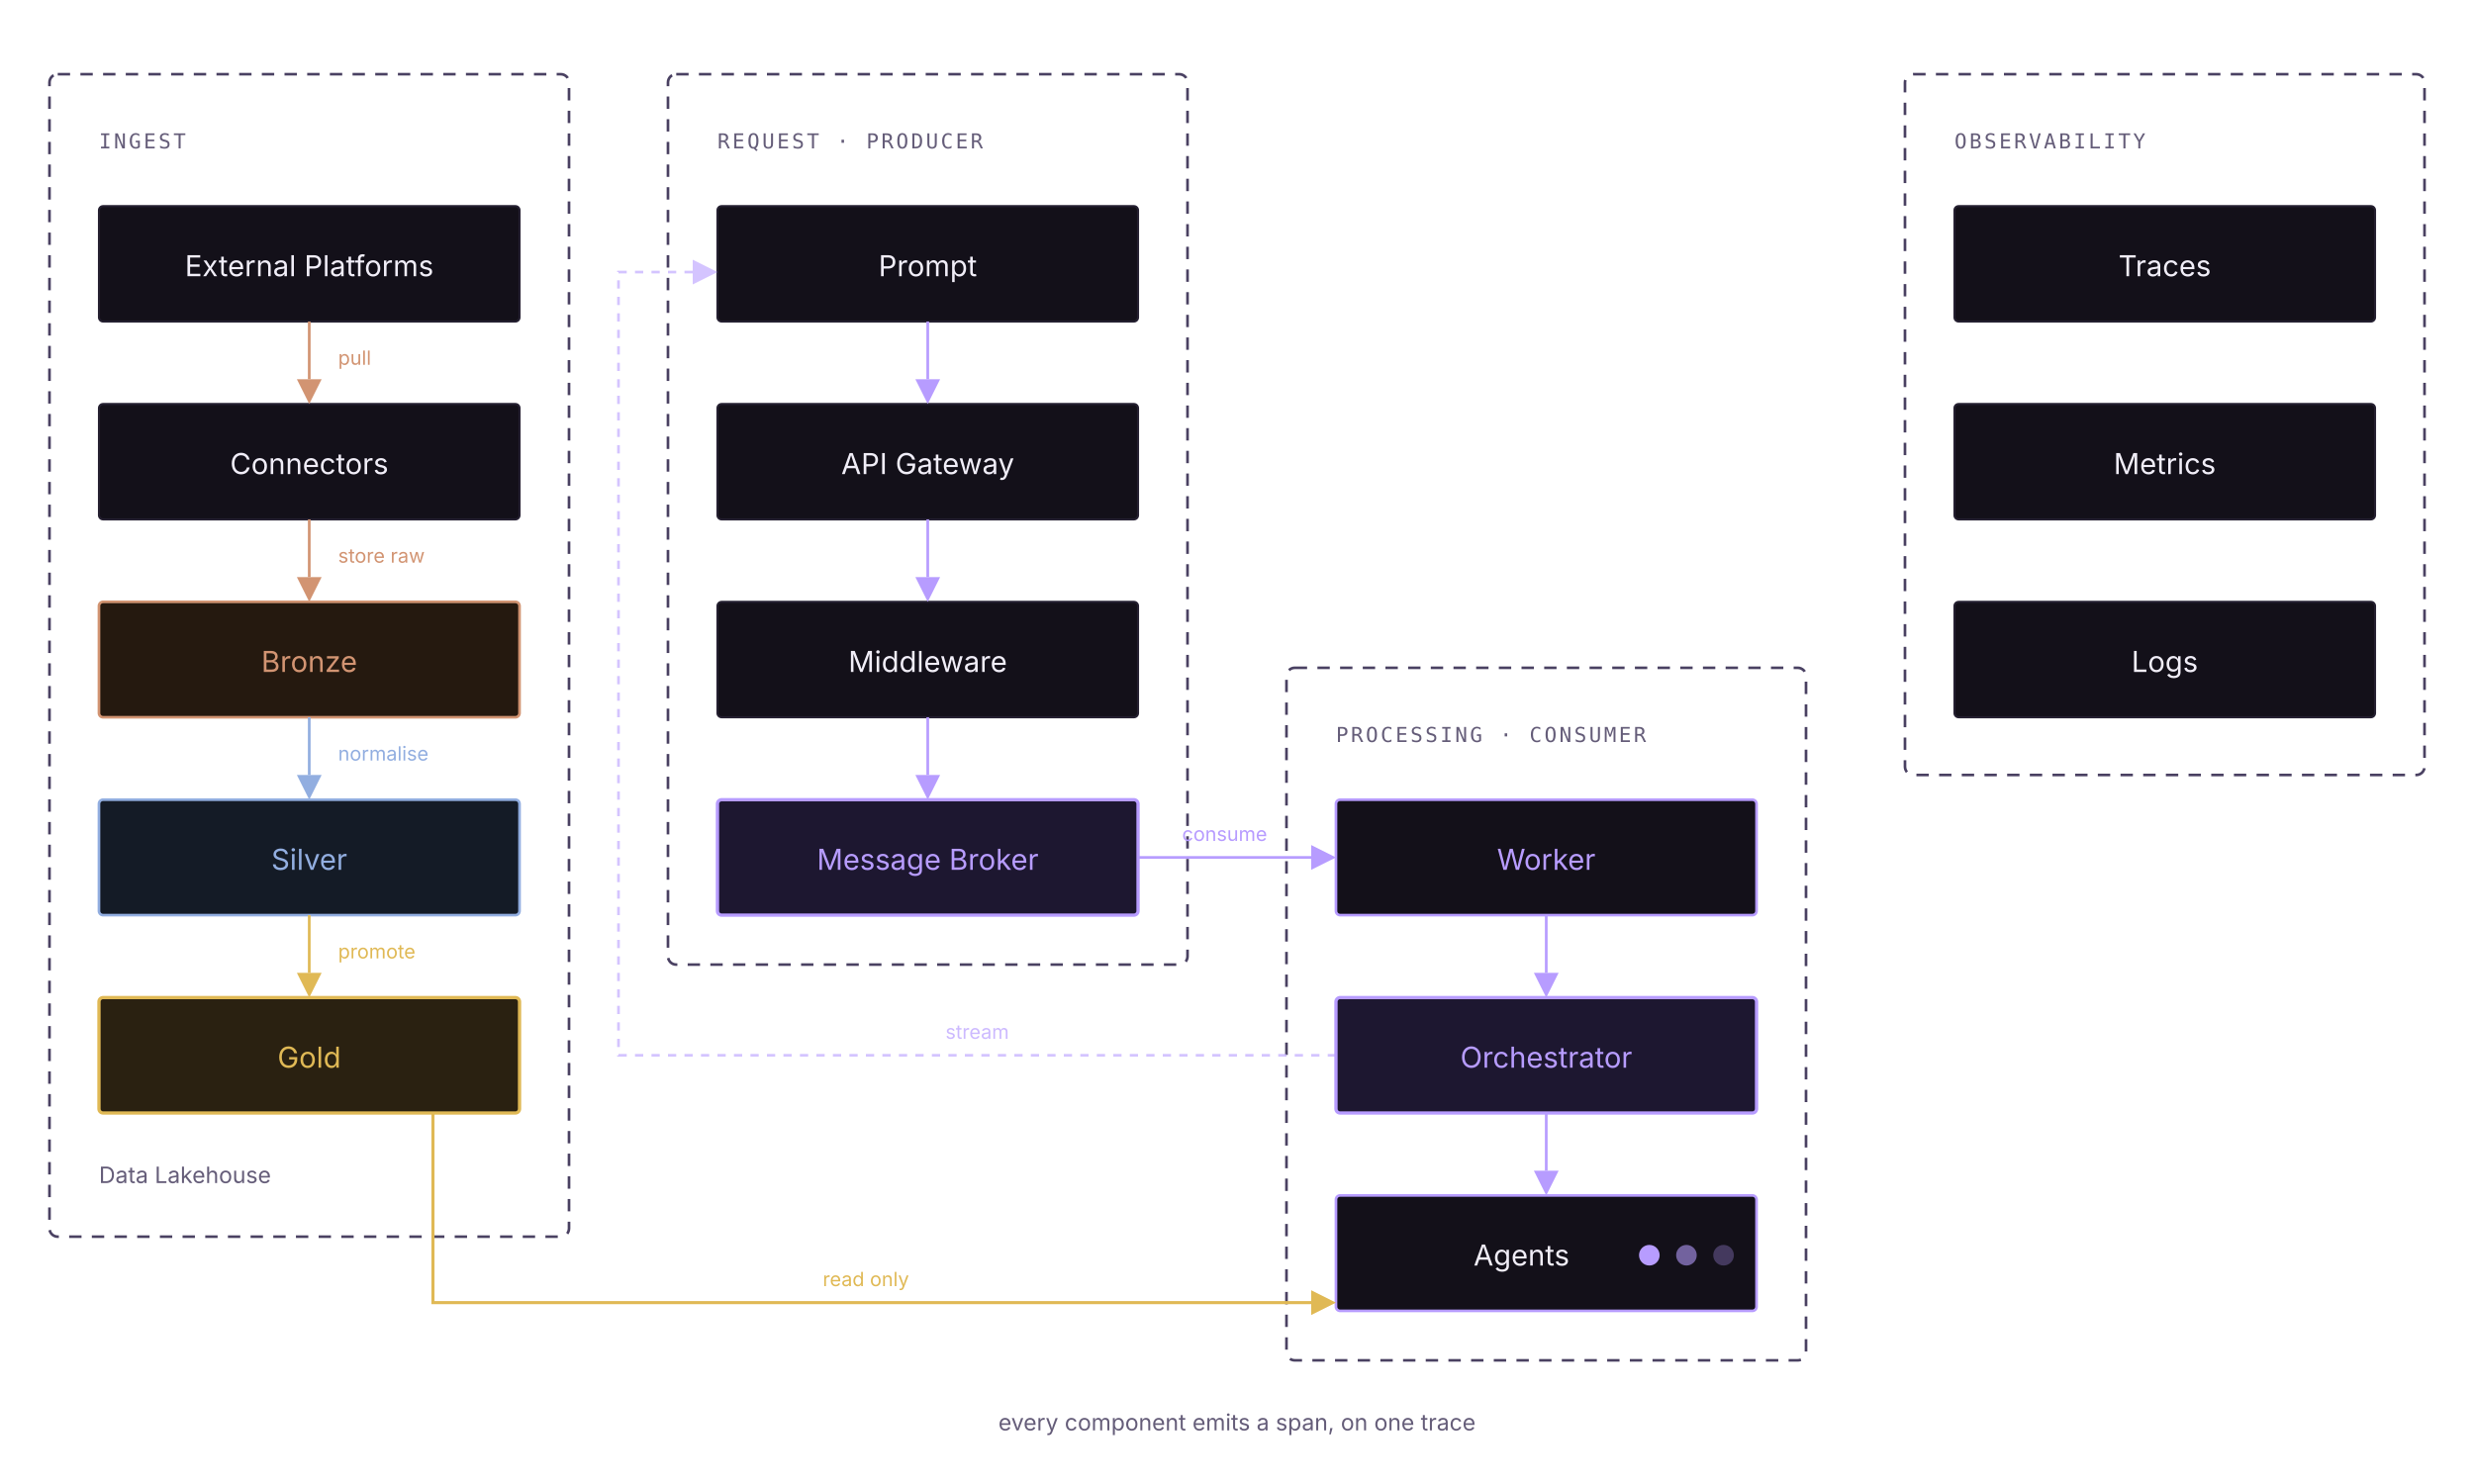
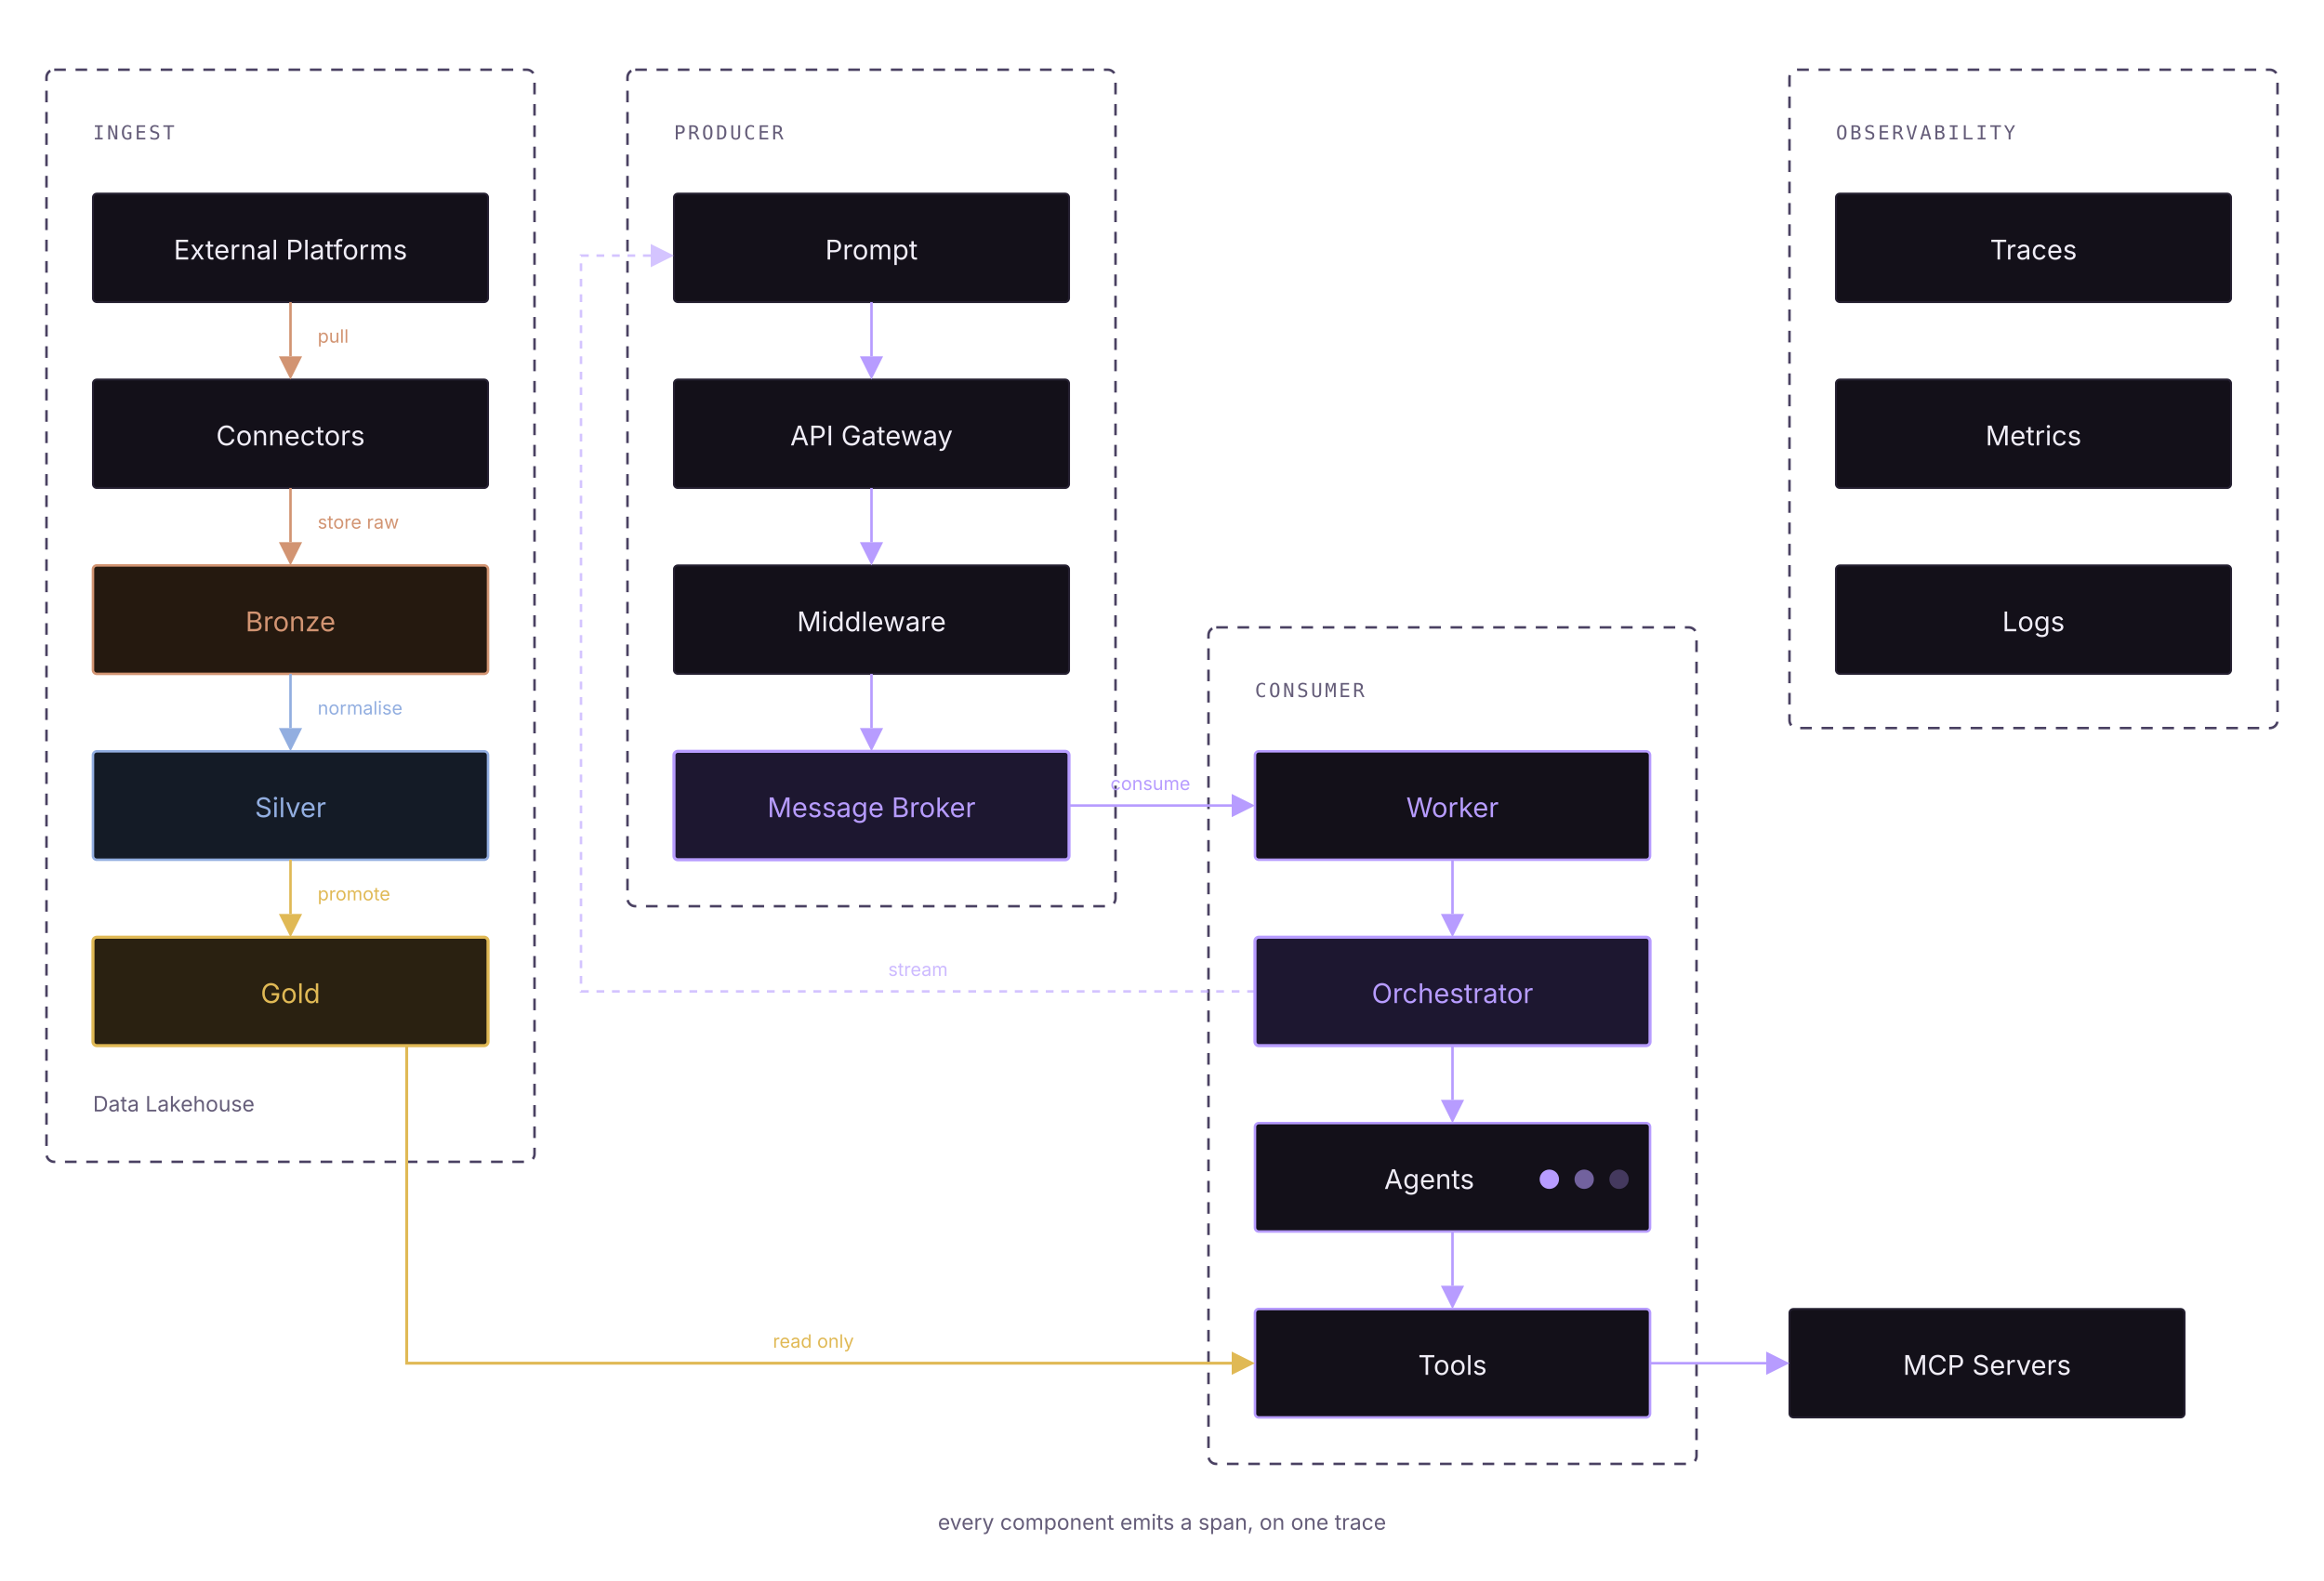
- <svg xmlns="http://www.w3.org/2000/svg" viewBox="0 0 1200 720" width="1200" height="720" role="img" aria-label="Mycel at a glance, in four columns. Ingest: a scheduler drives connectors that pull each external platform into a bronze, silver and gold data lakehouse. Request: a prompt goes through the API gateway and its middleware, which publishes a job to the message broker and returns an id. Processing: a consumer picks the job up, an orchestrator delegates to specialist agents, and the agents read gold. The answer streams back to the client. Observability: traces, metrics and logs.">
+ <svg xmlns="http://www.w3.org/2000/svg" viewBox="0 0 1200 816" width="1200" height="816" role="img" aria-label="Mycel at a glance, in four columns. Ingest: a scheduler drives connectors that pull each external platform into a bronze, silver and gold data lakehouse. Request: a prompt goes through the API gateway and its middleware, which publishes a job to the message broker and returns an id. Processing: a consumer picks the job up, an orchestrator delegates to specialist agents, and the agents read gold. The answer streams back to the client. Observability: traces, metrics and logs.">
  <g font-family="ui-sans-serif, system-ui, -apple-system, sans-serif">
    <rect x="24" y="36" width="252" height="564" rx="4" fill="none" stroke="#4a4162" stroke-width="1.3" stroke-dasharray="6 5" />
    <text x="48" y="72" font-family="ui-monospace, SFMono-Regular, Menlo, monospace" font-size="10" letter-spacing="1.2" fill="#655d79">INGEST</text>
    <rect x="48" y="100" width="204" height="56" rx="2" fill="#131019" stroke="#241f30" />
    <text x="150" y="134" font-size="14" fill="#f0edf7" text-anchor="middle">External Platforms</text>
    <rect x="48" y="196" width="204" height="56" rx="2" fill="#131019" stroke="#241f30" />
    <text x="150" y="230" font-size="14" fill="#f0edf7" text-anchor="middle">Connectors</text>
    <rect x="48" y="292" width="204" height="56" rx="2" fill="#25190f" stroke="#d29472" stroke-width="1.3" />
    <text x="150" y="326" font-size="14" fill="#d29472" text-anchor="middle">Bronze</text>
    <rect x="48" y="388" width="204" height="56" rx="2" fill="#141b26" stroke="#92aee0" stroke-width="1.3" />
    <text x="150" y="422" font-size="14" fill="#92aee0" text-anchor="middle">Silver</text>
    <rect x="48" y="484" width="204" height="56" rx="2" fill="#2a2111" stroke="#e0b955" stroke-width="1.6" />
    <text x="150" y="518" font-size="14" fill="#e0b955" text-anchor="middle">Gold</text>
    <text x="48" y="574" font-size="11" fill="#655d79">Data Lakehouse</text>
    <rect x="324" y="36" width="252" height="432" rx="4" fill="none" stroke="#4a4162" stroke-width="1.3" stroke-dasharray="6 5" />
-     <text x="348" y="72" font-family="ui-monospace, SFMono-Regular, Menlo, monospace" font-size="10" letter-spacing="1.2" fill="#655d79">REQUEST · PRODUCER</text>
+     <text x="348" y="72" font-family="ui-monospace, SFMono-Regular, Menlo, monospace" font-size="10" letter-spacing="1.2" fill="#655d79">PRODUCER</text>
    <rect x="348" y="100" width="204" height="56" rx="2" fill="#131019" stroke="#241f30" />
    <text x="450" y="134" font-size="14" fill="#f0edf7" text-anchor="middle">Prompt</text>
    <rect x="348" y="196" width="204" height="56" rx="2" fill="#131019" stroke="#241f30" />
    <text x="450" y="230" font-size="14" fill="#f0edf7" text-anchor="middle">API Gateway</text>
    <rect x="348" y="292" width="204" height="56" rx="2" fill="#131019" stroke="#241f30" />
    <text x="450" y="326" font-size="14" fill="#f0edf7" text-anchor="middle">Middleware</text>
    <rect x="348" y="388" width="204" height="56" rx="2" fill="#1d1730" stroke="#b79cff" stroke-width="1.6" />
    <text x="450" y="422" font-size="14" fill="#b79cff" text-anchor="middle">Message Broker</text>
-     <rect x="624" y="324" width="252" height="336" rx="4" fill="none" stroke="#4a4162" stroke-width="1.3" stroke-dasharray="6 5" />
-     <text x="648" y="360" font-family="ui-monospace, SFMono-Regular, Menlo, monospace" font-size="10" letter-spacing="1.2" fill="#655d79">PROCESSING · CONSUMER</text>
+     <rect x="624" y="324" width="252" height="432" rx="4" fill="none" stroke="#4a4162" stroke-width="1.3" stroke-dasharray="6 5" />
+     <text x="648" y="360" font-family="ui-monospace, SFMono-Regular, Menlo, monospace" font-size="10" letter-spacing="1.2" fill="#655d79">CONSUMER</text>
    <rect x="648" y="388" width="204" height="56" rx="2" fill="#131019" stroke="#b79cff" stroke-width="1.3" />
    <text x="750" y="422" font-size="14" fill="#b79cff" text-anchor="middle">Worker</text>
    <rect x="648" y="484" width="204" height="56" rx="2" fill="#1d1730" stroke="#b79cff" stroke-width="1.6" />
    <text x="750" y="518" font-size="14" fill="#b79cff" text-anchor="middle">Orchestrator</text>
    <rect x="648" y="580" width="204" height="56" rx="2" fill="#131019" stroke="#b79cff" stroke-width="1.3" />
    <text x="738" y="614" font-size="14" fill="#f0edf7" text-anchor="middle">Agents</text>
    <g fill="#b79cff">
      <circle cx="800" cy="609" r="5" />
      <circle cx="818" cy="609" r="5" opacity="0.58" />
      <circle cx="836" cy="609" r="5" opacity="0.3" />
    </g>
+     <rect x="648" y="676" width="204" height="56" rx="2" fill="#131019" stroke="#b79cff" stroke-width="1.3" />
+     <text x="750" y="710" font-size="14" fill="#f0edf7" text-anchor="middle">Tools</text>
+     <rect x="924" y="676" width="204" height="56" rx="2" fill="#131019" stroke="#241f30" />
+     <text x="1026" y="710" font-size="14" fill="#f0edf7" text-anchor="middle">MCP Servers</text>
    <rect x="924" y="36" width="252" height="340" rx="4" fill="none" stroke="#4a4162" stroke-width="1.3" stroke-dasharray="6 5" />
    <text x="948" y="72" font-family="ui-monospace, SFMono-Regular, Menlo, monospace" font-size="10" letter-spacing="1.2" fill="#655d79">OBSERVABILITY</text>
    <rect x="948" y="100" width="204" height="56" rx="2" fill="#131019" stroke="#241f30" />
    <text x="1050" y="134" font-size="14" fill="#f0edf7" text-anchor="middle">Traces</text>
    <rect x="948" y="196" width="204" height="56" rx="2" fill="#131019" stroke="#241f30" />
    <text x="1050" y="230" font-size="14" fill="#f0edf7" text-anchor="middle">Metrics</text>
    <rect x="948" y="292" width="204" height="56" rx="2" fill="#131019" stroke="#241f30" />
    <text x="1050" y="326" font-size="14" fill="#f0edf7" text-anchor="middle">Logs</text>
    <g fill="none" stroke="#d29472" stroke-width="1.3">
      <path d="M150 156V184" />
      <path d="M150 252V280" />
    </g>
    <g fill="#d29472">
      <path d="M144 184 150 196 156 184z" />
      <path d="M144 280 150 292 156 280z" />
    </g>
    <path d="M150 348V376" fill="none" stroke="#92aee0" stroke-width="1.3" />
    <path d="M144 376 150 388 156 376z" fill="#92aee0" />
    <path d="M150 444V472" fill="none" stroke="#e0b955" stroke-width="1.3" />
    <path d="M144 472 150 484 156 472z" fill="#e0b955" />
    <g font-size="9.5">
      <text x="164" y="177" fill="#d29472">pull</text>
      <text x="164" y="273" fill="#d29472">store raw</text>
      <text x="164" y="369" fill="#92aee0">normalise</text>
      <text x="164" y="465" fill="#e0b955">promote</text>
    </g>
    <g fill="none" stroke="#b79cff" stroke-width="1.3">
      <path d="M450 156V184" />
      <path d="M450 252V280" />
      <path d="M450 348V376" />
      <path d="M552 416H636" />
      <path d="M750 444V472" />
      <path d="M750 540V568" />
+       <path d="M750 636V664" />
+       <path d="M852 704H912" />
    </g>
    <g fill="#b79cff">
      <path d="M444 184 450 196 456 184z" />
      <path d="M444 280 450 292 456 280z" />
      <path d="M444 376 450 388 456 376z" />
      <path d="M636 410 648 416 636 422z" />
      <path d="M744 472 750 484 756 472z" />
      <path d="M744 568 750 580 756 568z" />
+       <path d="M744 664 750 676 756 664z" />
+       <path d="M912 698 924 704 912 710z" />
    </g>
    <text x="594" y="408" font-size="9.5" fill="#b79cff" text-anchor="middle">consume</text>
-     <path d="M210 540V632H636" fill="none" stroke="#e0b955" stroke-width="1.5" />
-     <path d="M636 626 648 632 636 638z" fill="#e0b955" />
-     <text x="420" y="624" font-size="9.5" fill="#e0b955" text-anchor="middle">read only</text>
+     <path d="M210 540V704H636" fill="none" stroke="#e0b955" stroke-width="1.5" />
+     <path d="M636 698 648 704 636 710z" fill="#e0b955" />
+     <text x="420" y="696" font-size="9.5" fill="#e0b955" text-anchor="middle">read only</text>
    <g fill="none" stroke="#b79cff" stroke-width="1.3" stroke-dasharray="4 4" opacity="0.6">
      <path d="M648 512H300V132H336" />
    </g>
    <path d="M336 126 348 132 336 138z" fill="#b79cff" opacity="0.6" />
    <text x="474" y="504" font-size="9.5" fill="#b79cff" opacity="0.7" text-anchor="middle">stream</text>
-     <text x="600" y="694" font-size="11" fill="#655d79" text-anchor="middle">every component emits a span, on one trace</text>
+     <text x="600" y="790" font-size="11" fill="#655d79" text-anchor="middle">every component emits a span, on one trace</text>
  </g>
</svg>
